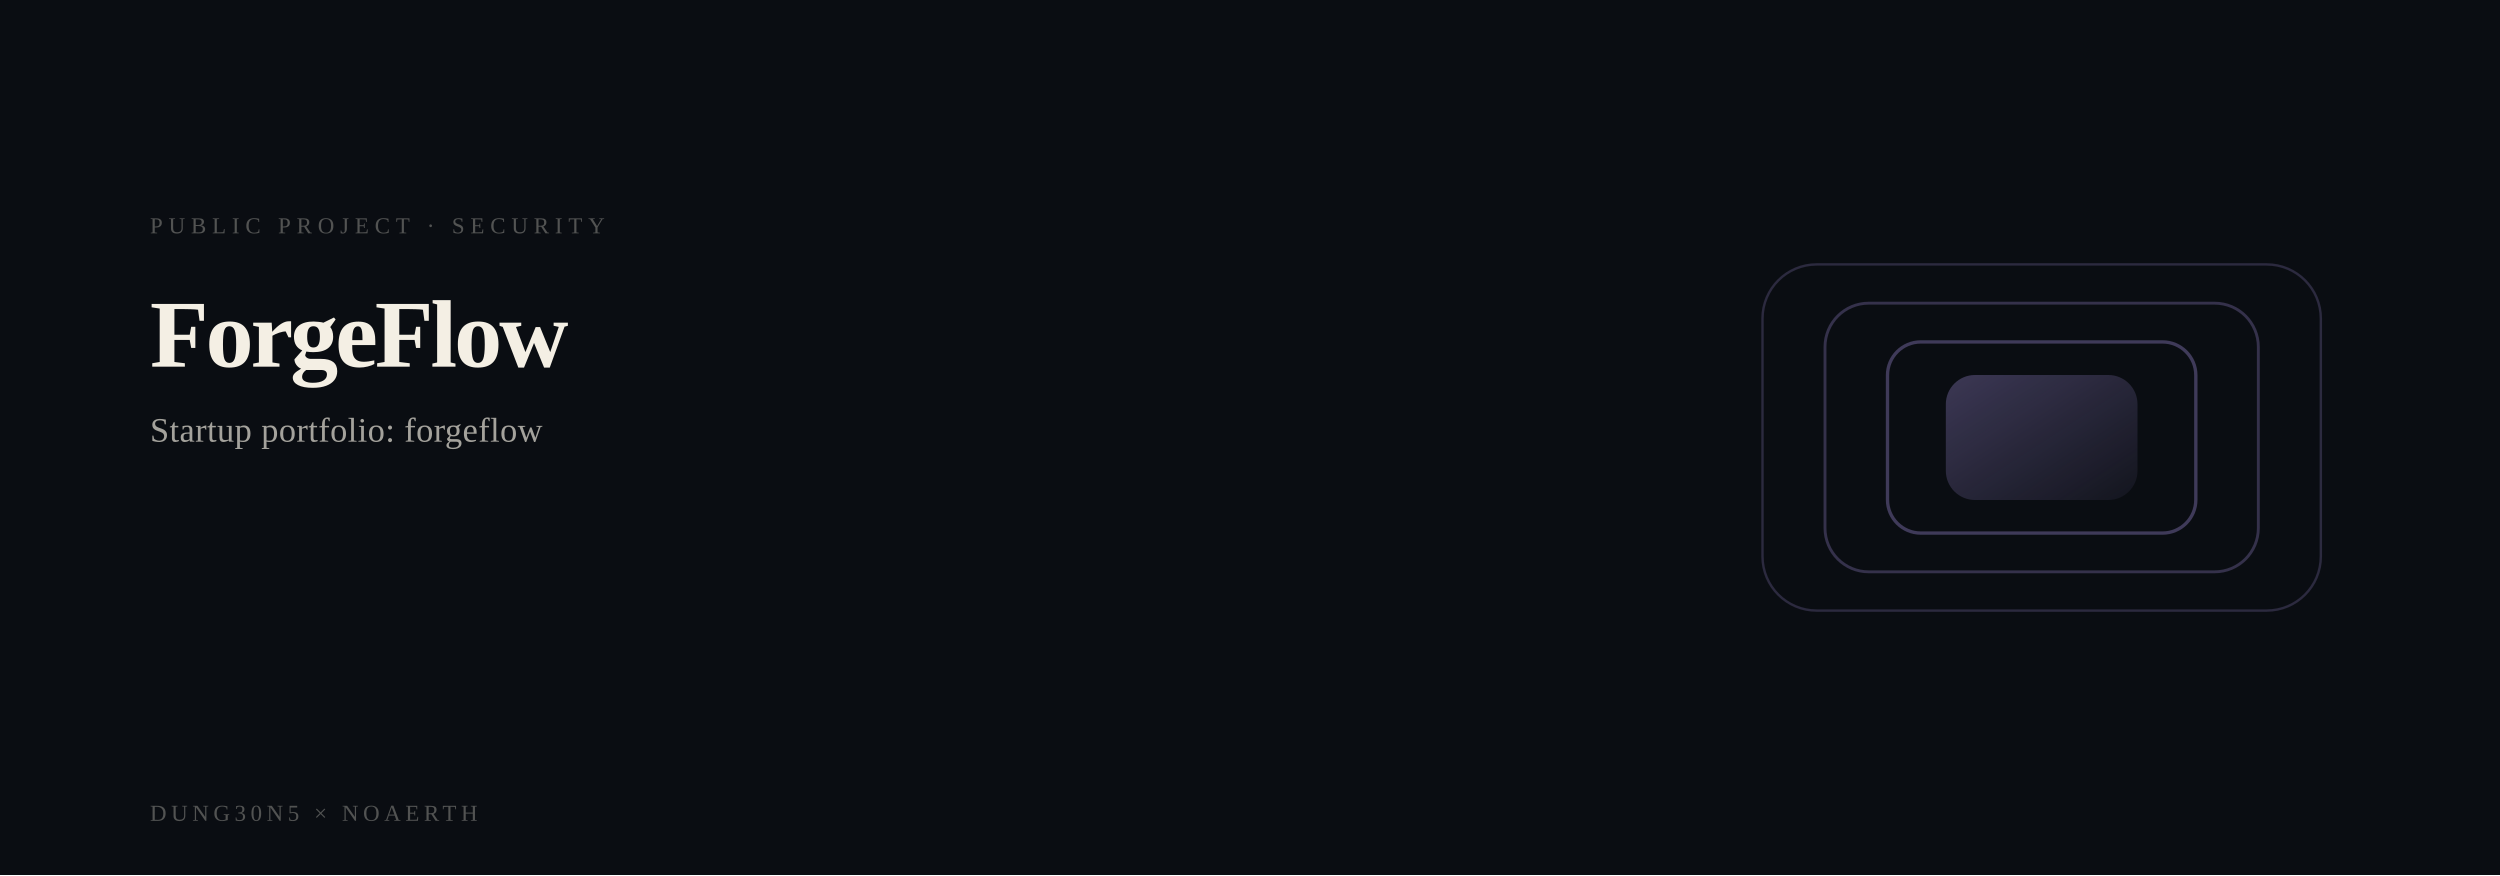
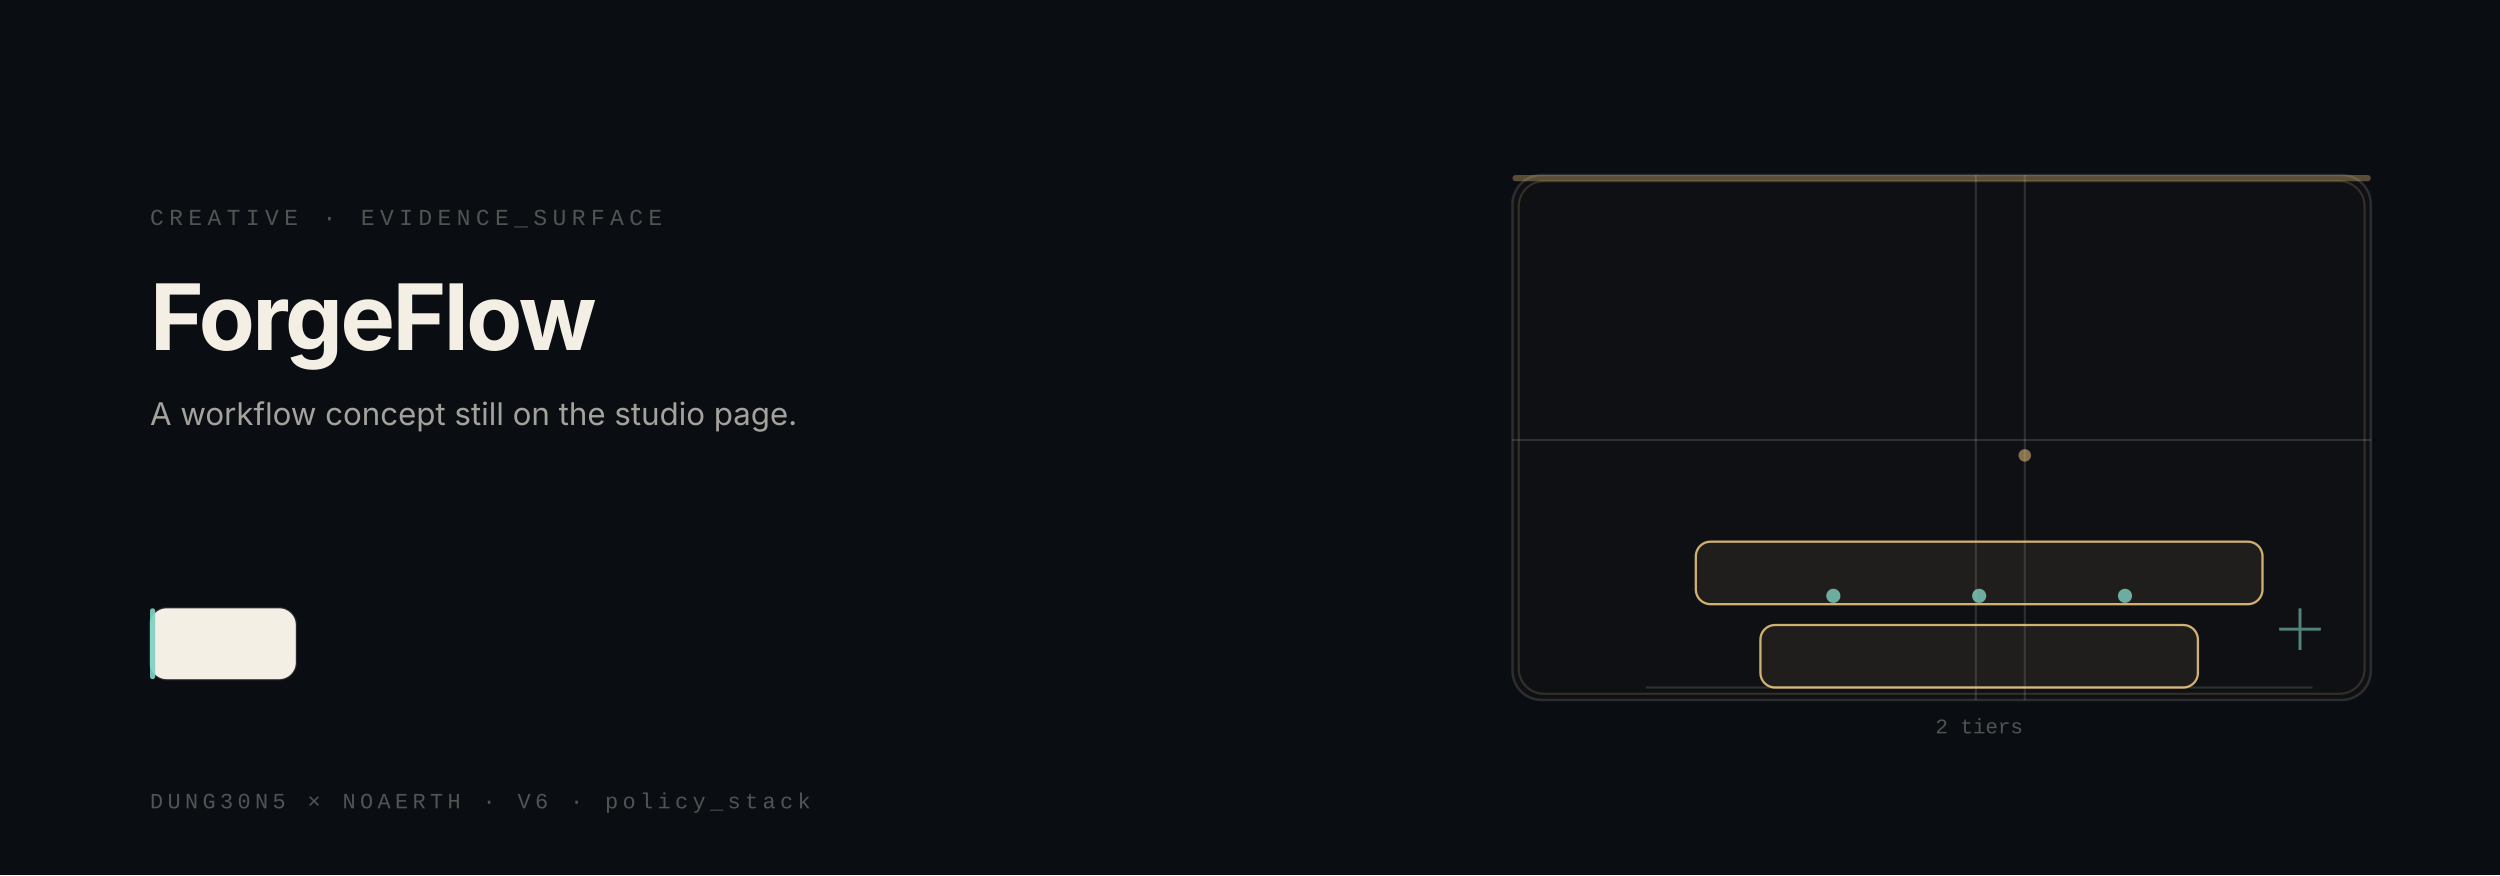
- <svg xmlns="http://www.w3.org/2000/svg" viewBox="0 0 1200 420" width="1200" height="420" role="img" aria-label="ForgeFlow: nested policy frames with a visible boundary edge. Motion depicts policy surfaces assemble into a readable security posture.">
-   <defs>
-     <linearGradient id="hero-forgeflow-dark-a" x1="0" y1="0" x2="1" y2="1">
-       <stop offset="0" stop-color="#9d8bd6" stop-opacity="0.85" />
-       <stop offset="1" stop-color="#9d8bd6" stop-opacity="0.15" />
-     </linearGradient>
-   </defs>
+ <svg xmlns="http://www.w3.org/2000/svg" viewBox="0 0 1200 420" width="1200" height="420" role="img" aria-label="ForgeFlow: claims stack into tiers, and evidence is carried up to be checked">
  <rect width="1200" height="420" fill="#0a0d12" />
-   <rect x="906" y="164.12" width="148" height="91.76" rx="16" fill="none" stroke="#9d8bd6" stroke-width="1.60" opacity="0.36" />
-   <rect x="876" y="145.52" width="208" height="128.96" rx="21" fill="none" stroke="#9d8bd6" stroke-width="1.38" opacity="0.29" />
-   <rect x="846" y="126.92" width="268" height="166.16" rx="26" fill="none" stroke="#9d8bd6" stroke-width="1.16" opacity="0.23" />
-   <rect x="934" y="180" width="92" height="60" rx="14" fill="url(#hero-forgeflow-dark-a)" opacity="0.40" />
-   <text x="72" y="112" fill="#f4efe44f" font-size="11" letter-spacing="2.8">PUBLIC PROJECT · SECURITY</text>
-   <text x="72" y="176" fill="#f4efe4" font-size="46" font-weight="660" letter-spacing="-1.4">ForgeFlow</text>
-   <text x="72" y="212" fill="#f4efe4a8" font-size="16.5" letter-spacing="0.2">Startup portfolio: forgeflow</text>
-   <rect x="72" y="266" width="106" height="40" rx="9" fill="#f4efe4" fill-opacity="0.05" stroke="#f4efe424" stroke-width="1.1" opacity="0">
-     <animate attributeName="opacity" from="0" to="1" dur="0.5s" begin="0.50s" fill="freeze" />
-   </rect>
-   <rect x="72" y="266" width="2.5" height="40" rx="1.2" fill="#9d8bd6" opacity="0">
-     <animate attributeName="opacity" from="0" to="0.9" dur="0.5s" begin="0.50s" fill="freeze" />
-   </rect>
-   <text x="125" y="291" fill="#f4efe4" font-size="11.5" text-anchor="middle" font-family="ui-monospace,SFMono-Regular,Menlo,monospace" opacity="0">policy<animate attributeName="opacity" from="0" to="1" dur="0.5s" begin="0.65s" fill="freeze" />
-   </text>
-   <rect x="194" y="266" width="106" height="40" rx="9" fill="#f4efe4" fill-opacity="0.05" stroke="#f4efe424" stroke-width="1.1" opacity="0">
-     <animate attributeName="opacity" from="0" to="1" dur="0.5s" begin="1.00s" fill="freeze" />
-   </rect>
-   <rect x="194" y="266" width="2.5" height="40" rx="1.2" fill="#9d8bd6" opacity="0">
-     <animate attributeName="opacity" from="0" to="0.9" dur="0.5s" begin="1.00s" fill="freeze" />
-   </rect>
-   <text x="247" y="291" fill="#f4efe4" font-size="11.5" text-anchor="middle" font-family="ui-monospace,SFMono-Regular,Menlo,monospace" opacity="0">control<animate attributeName="opacity" from="0" to="1" dur="0.5s" begin="1.15s" fill="freeze" />
-   </text>
-   <rect x="316" y="266" width="106" height="40" rx="9" fill="#f4efe4" fill-opacity="0.05" stroke="#f4efe424" stroke-width="1.1" opacity="0">
-     <animate attributeName="opacity" from="0" to="1" dur="0.5s" begin="1.50s" fill="freeze" />
-   </rect>
-   <rect x="316" y="266" width="2.5" height="40" rx="1.2" fill="#e7c27a" opacity="0">
-     <animate attributeName="opacity" from="0" to="0.9" dur="0.5s" begin="1.50s" fill="freeze" />
-   </rect>
-   <text x="369" y="291" fill="#f4efe4" font-size="11.5" text-anchor="middle" font-family="ui-monospace,SFMono-Regular,Menlo,monospace" opacity="0">evidence<animate attributeName="opacity" from="0" to="1" dur="0.5s" begin="1.65s" fill="freeze" />
-   </text>
-   <text x="72" y="394" fill="#f4efe44f" font-size="11" letter-spacing="2.2">DUNG30N5 × NOAERTH</text>
+   <text x="72" y="108" font-family="ui-monospace, SFMono-Regular, Menlo, Monaco, Consolas, 'Liberation Mono', monospace" font-size="11" letter-spacing="2.6" fill="#f4efe44f">CREATIVE · EVIDENCE_SURFACE</text>
+   <text x="72" y="168" font-family="-apple-system, BlinkMacSystemFont, 'Segoe UI', Inter, Helvetica, Arial, sans-serif" font-size="44" font-weight="660" letter-spacing="-1.2" fill="#f4efe4">ForgeFlow</text>
+   <text x="72" y="204" font-family="-apple-system, BlinkMacSystemFont, 'Segoe UI', Inter, Helvetica, Arial, sans-serif" font-size="15" fill="#f4efe4a8">A workflow concept still on the studio page.</text>
+   <rect x="72.0" y="292.0" width="70.0" height="34.0" rx="8" fill="#f4efe4" stroke="#f4efe424" stroke-width="1.1" />
+   <rect x="72.0" y="292.0" width="2.5" height="34.0" rx="1.2" fill="#7fd1c1" opacity="0.92" />
+   <text x="107.0" y="314" font-family="ui-monospace, SFMono-Regular, Menlo, Monaco, Consolas, 'Liberation Mono', monospace" font-size="11" fill="#f4efe4" fill-opacity="0.82" text-anchor="middle">creative</text>
+   <rect x="726.0" y="84.0" width="412.0" height="252.0" rx="14" fill="#e7c27a" fill-opacity="0.02" />
+   <rect x="729.0" y="87.0" width="406.0" height="246.0" rx="12" fill="none" stroke="#e7c27a" stroke-width="1" stroke-opacity="0.18" />
+   <rect x="726.0" y="84.0" width="412.0" height="252.0" rx="14" fill="none" stroke="#f4efe424" stroke-width="1.2" />
+   <line x1="971.9" y1="84.0" x2="971.9" y2="336.0" stroke="#f4efe424" stroke-width="1" />
+   <line x1="948.4" y1="84.0" x2="948.4" y2="336.0" stroke="#f4efe424" stroke-width="1" />
+   <line x1="726.0" y1="211.2" x2="1138.0" y2="211.2" stroke="#f4efe424" stroke-width="1" />
+   <circle cx="971.9" cy="218.6" r="3" fill="#e7c27a" opacity="0.55" />
+   <rect x="726.0" y="84.0" width="412.0" height="3" rx="1.5" fill="#e7c27a" opacity="0.35" />
+   <path d="M1094.0 302.0 h20 M1104.0 292.0 v20" stroke="#7fd1c1" stroke-width="1.4" opacity="0.6" />
+   <rect x="845.0" y="300.0" width="210.0" height="30" rx="7" fill="#e7c27a" fill-opacity="0.09" stroke="#e7c27a" stroke-width="1.1" opacity="0.9" />
+   <rect x="814.0" y="260.0" width="272.0" height="30" rx="7" fill="#e7c27a" fill-opacity="0.09" stroke="#e7c27a" stroke-width="1.1" opacity="0.9" />
+   <circle cx="880" cy="286" r="3.4" fill="#7fd1c1" opacity="0.8" />
+   <circle cx="950" cy="286" r="3.4" fill="#7fd1c1" opacity="0.8" />
+   <circle cx="1020" cy="286" r="3.4" fill="#7fd1c1" opacity="0.8" />
+   <line x1="790" y1="330" x2="1110" y2="330" stroke="#f4efe424" stroke-width="1" />
+   <text x="950" y="352" font-family="ui-monospace, SFMono-Regular, Menlo, Monaco, Consolas, 'Liberation Mono', monospace" font-size="10" fill="#f4efe44f" text-anchor="middle">2 tiers</text>
+   <text x="72" y="388" font-family="ui-monospace, SFMono-Regular, Menlo, Monaco, Consolas, 'Liberation Mono', monospace" font-size="10.5" letter-spacing="2.1" fill="#f4efe44f">DUNG30N5 × NOAERTH · V6 · policy_stack</text>
</svg>
